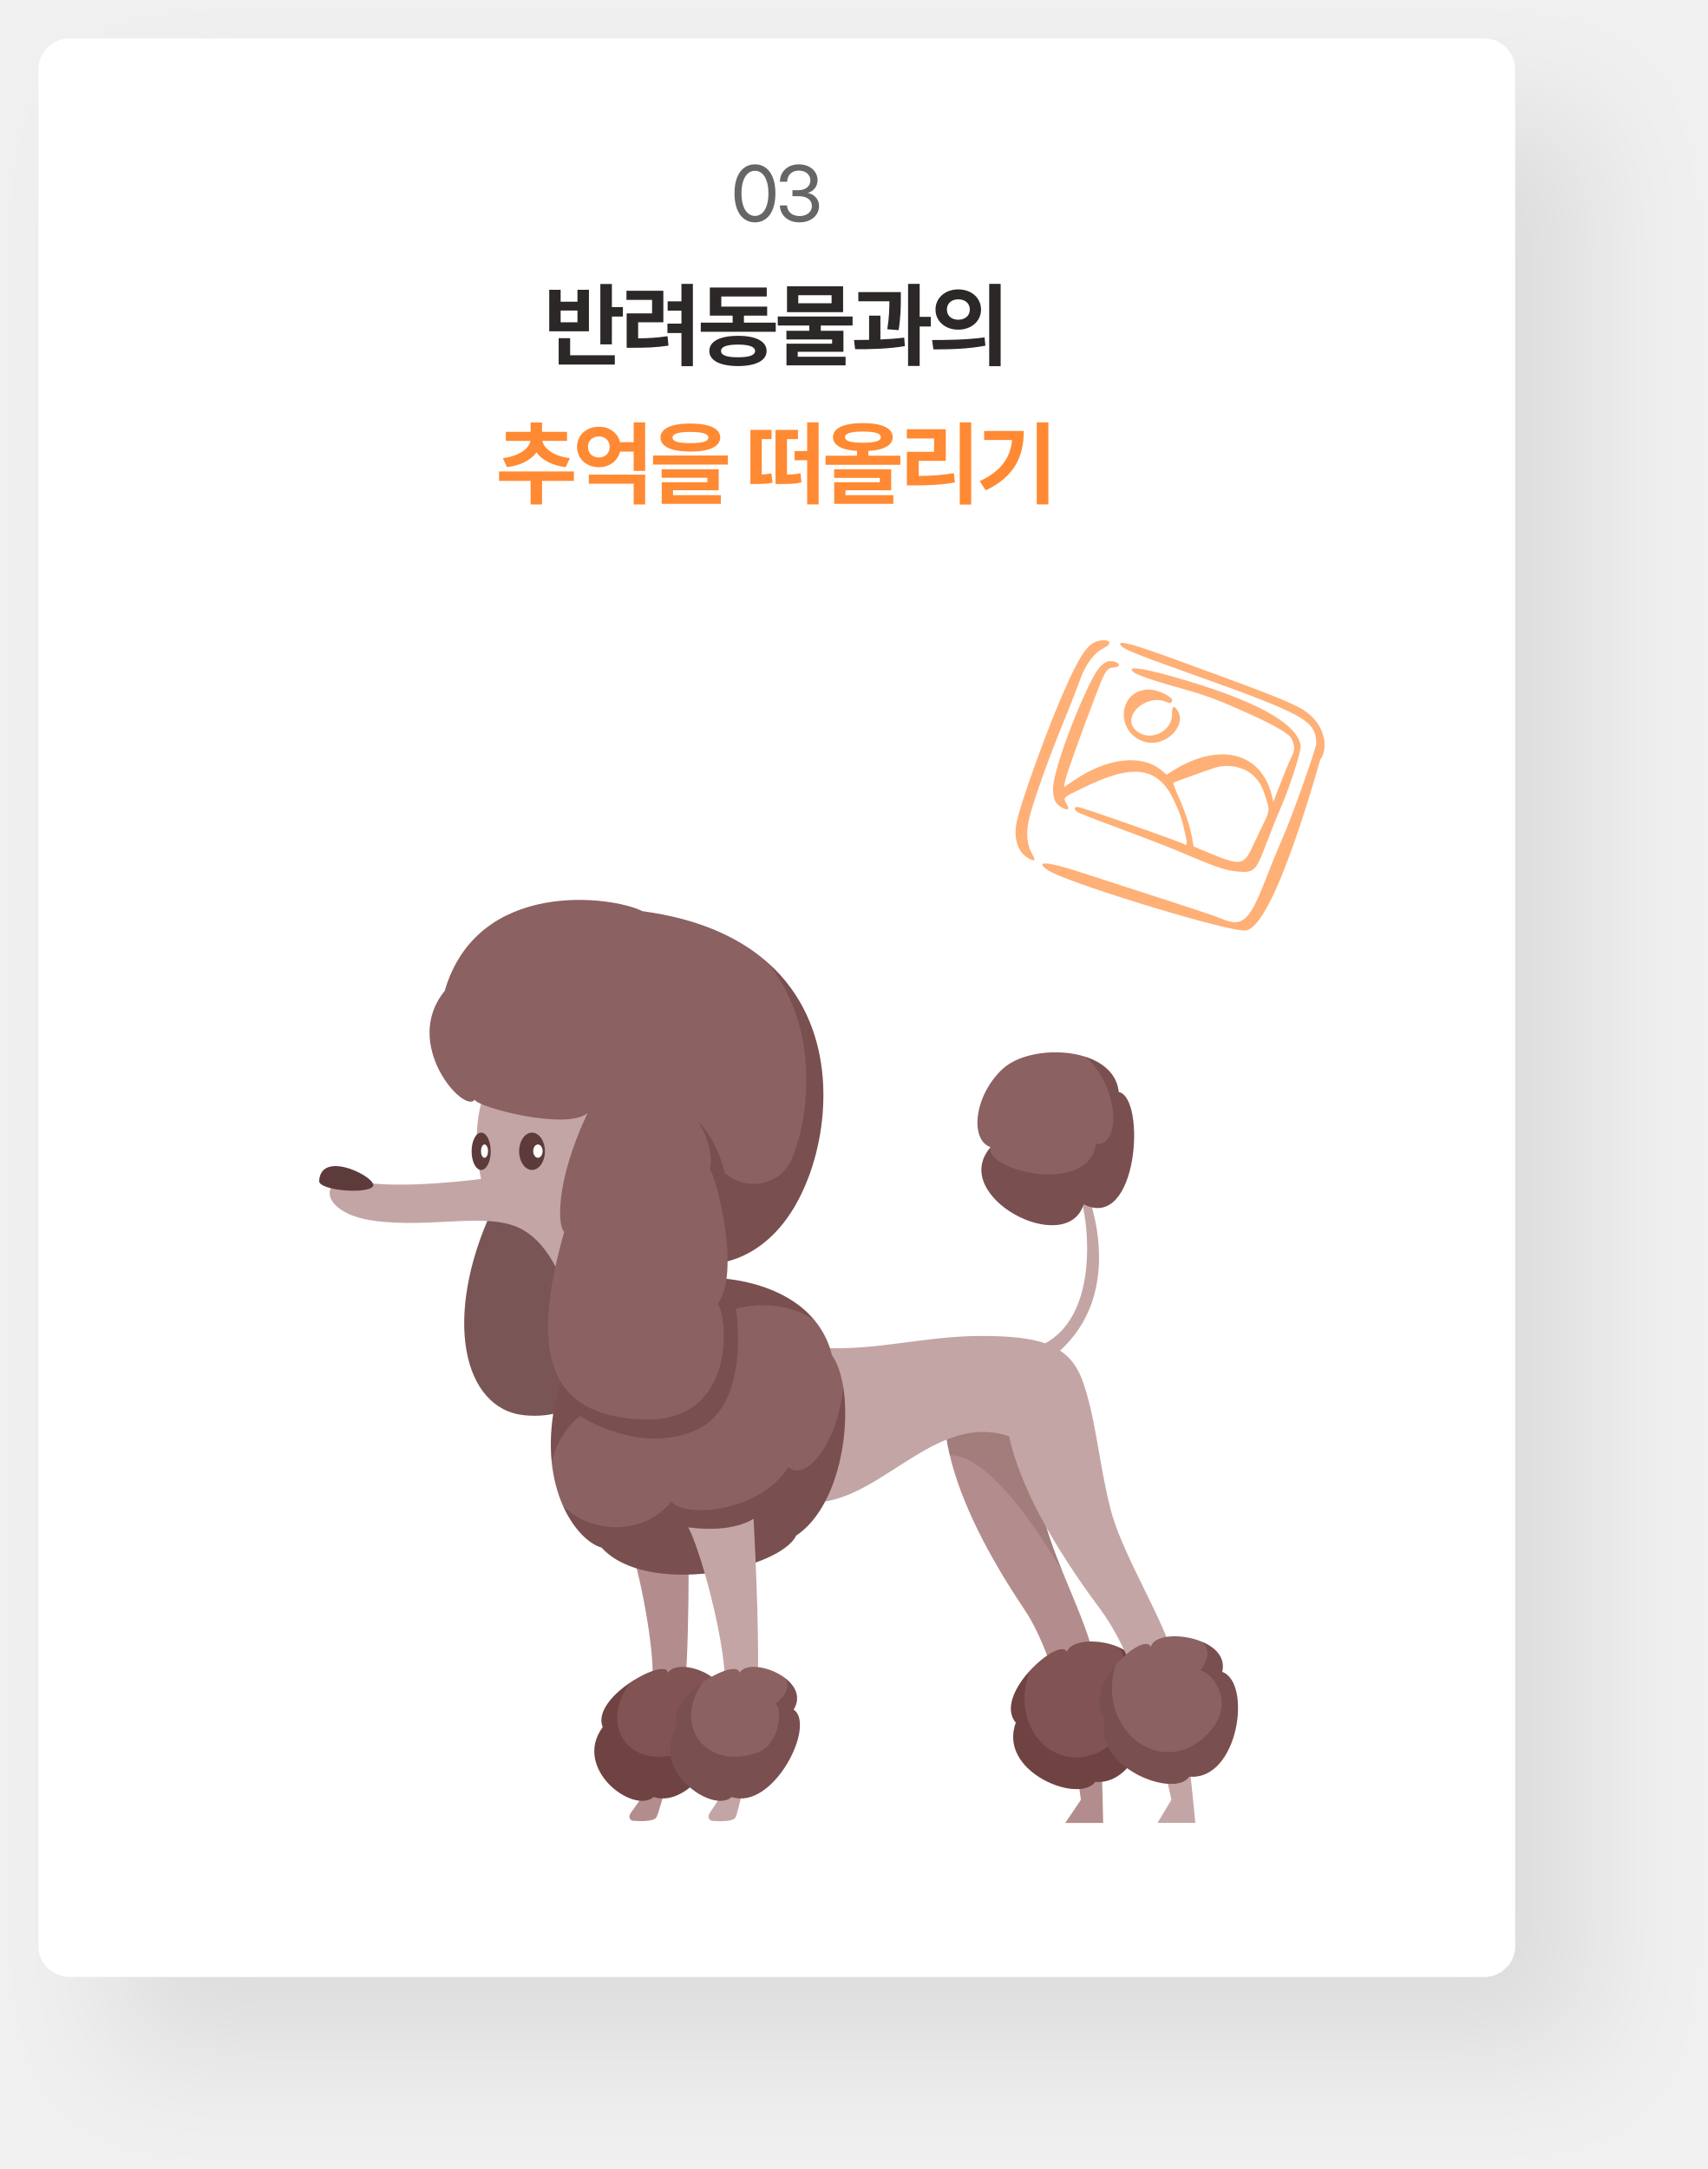
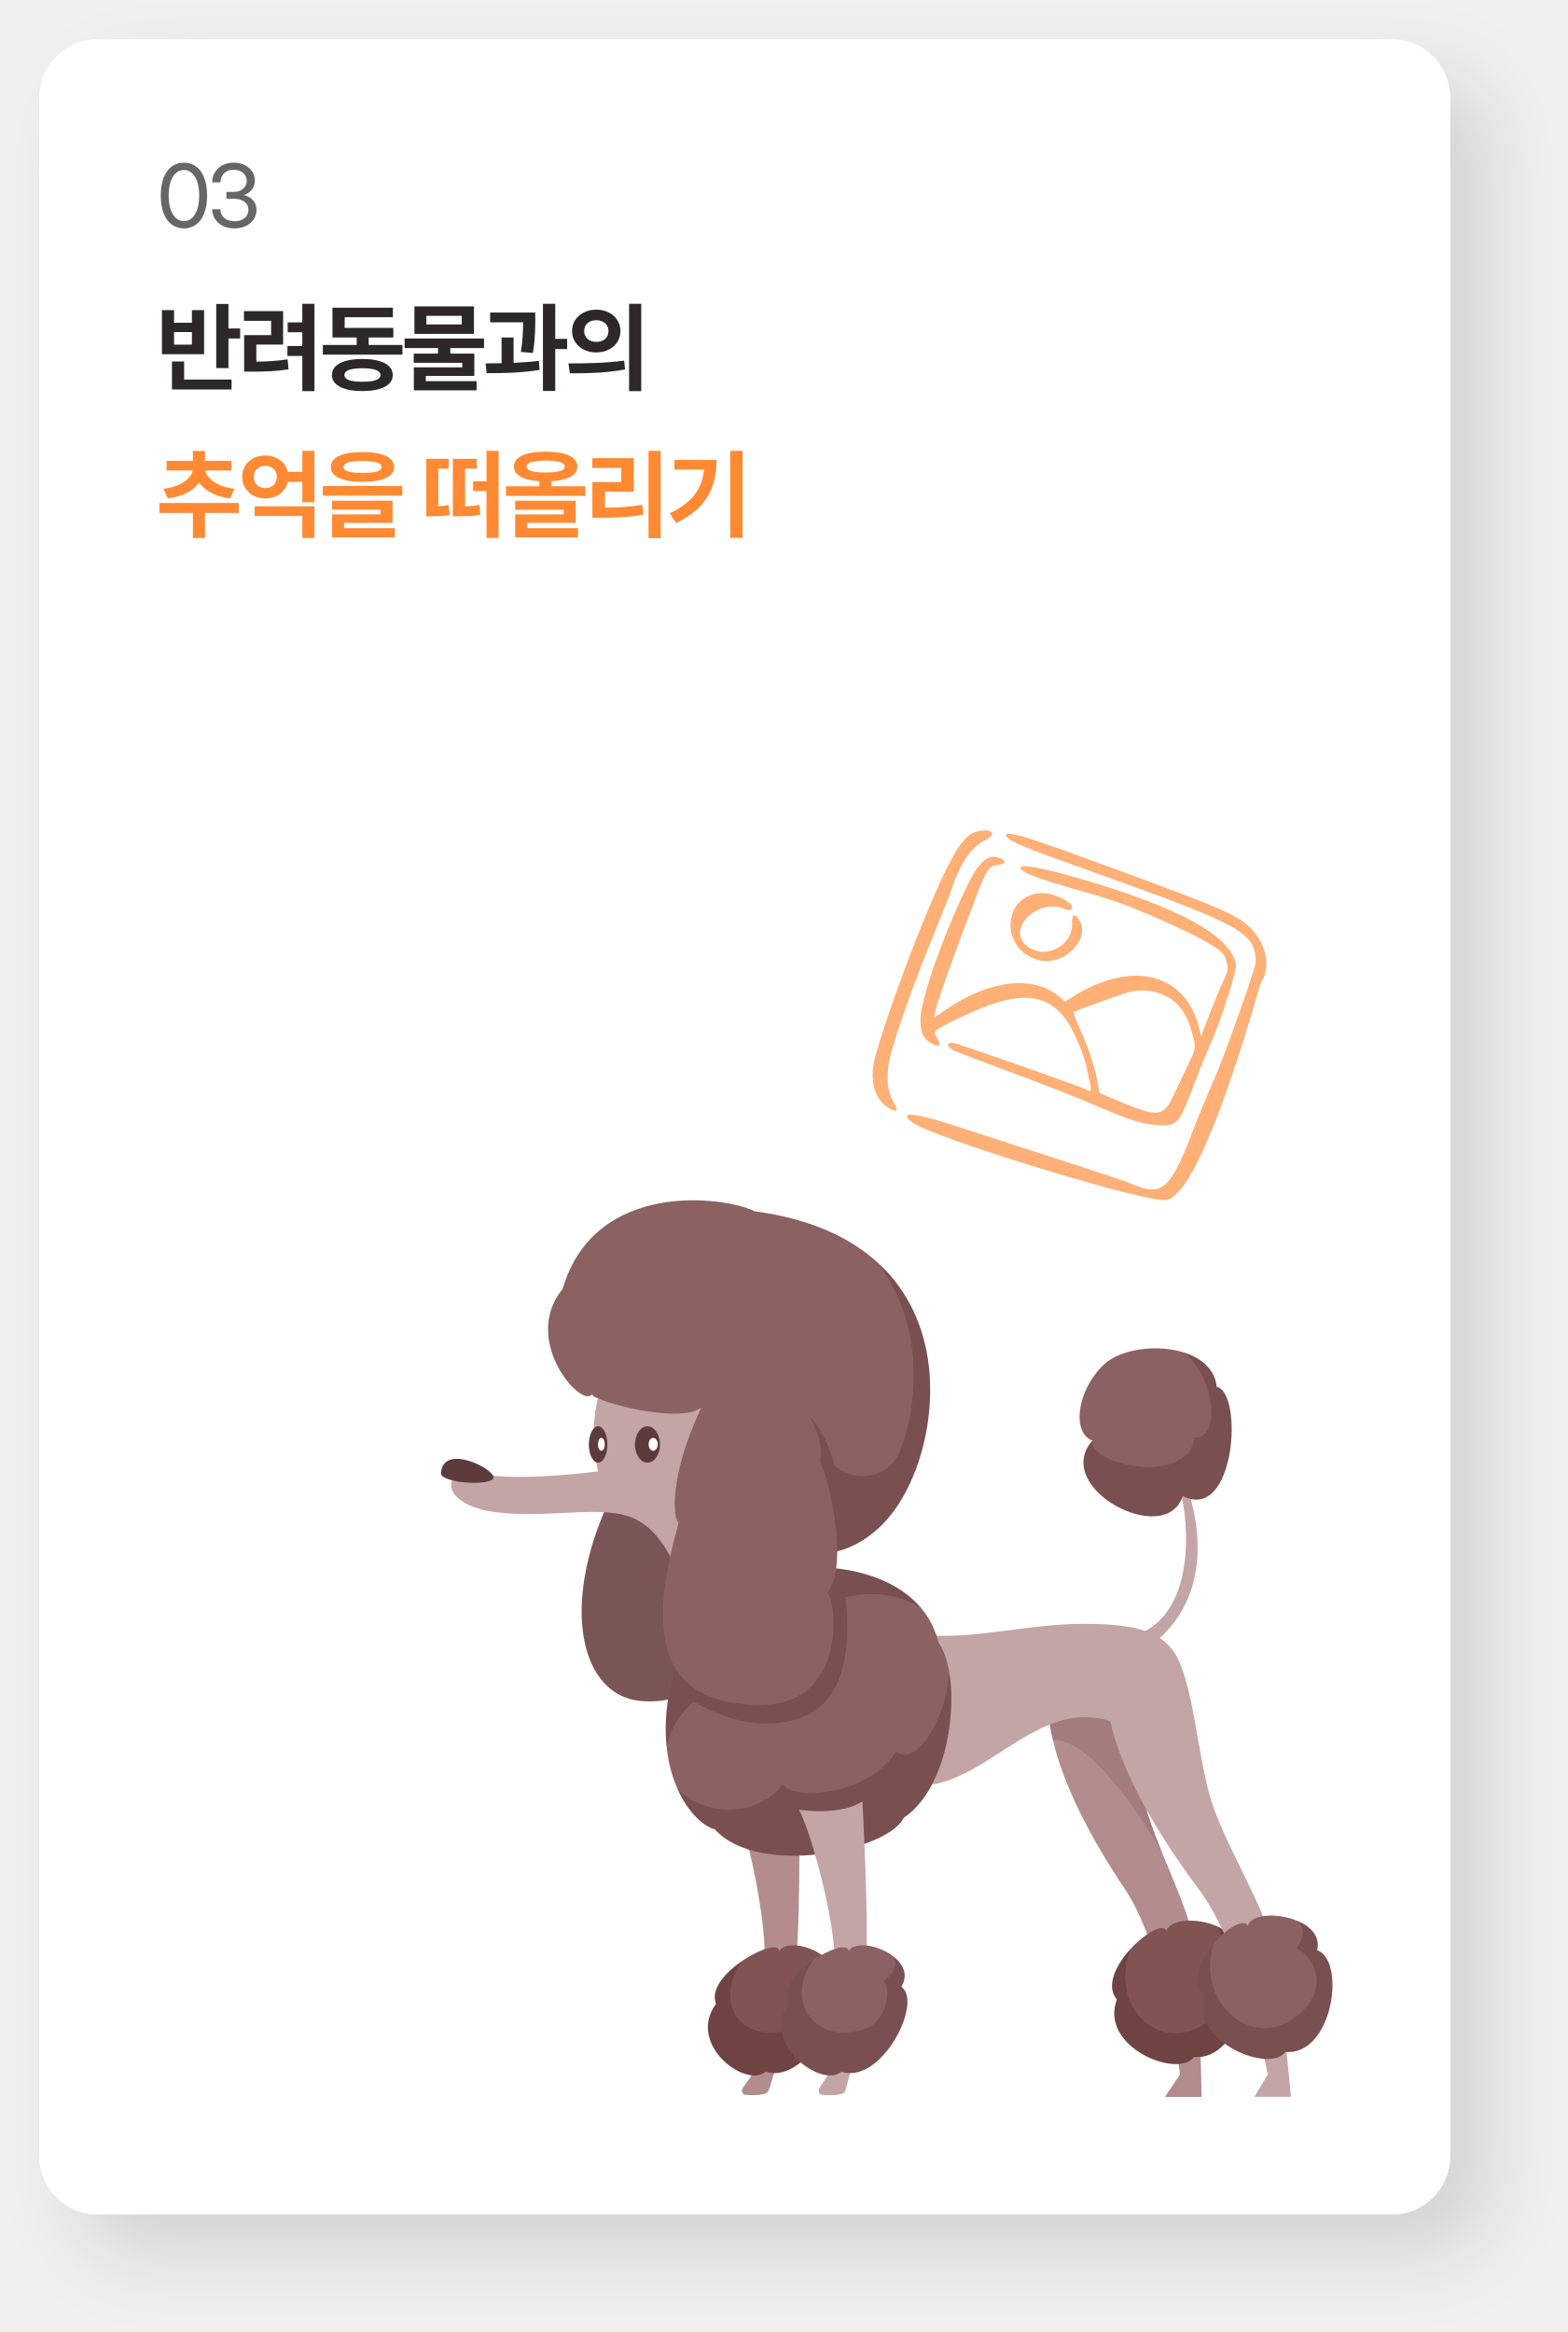
- <svg xmlns="http://www.w3.org/2000/svg" width="444" height="564" viewBox="0 0 444 564" fill="none">
-   <g filter="url(#filter0_d_663_2079)">
-     <rect x="10" y="10" width="384" height="504" rx="8" fill="white" />
+ <svg xmlns="http://www.w3.org/2000/svg" width="320" height="476" viewBox="0 0 320 476" fill="none">
+   <g filter="url(#filter0_d_793_1214)">
+     <rect x="8" y="8" width="288" height="444" rx="12" fill="white" />
  </g>
-   <path d="M196.352 57.818C199.376 57.818 201.662 55.316 201.662 50.276C201.662 45.236 199.376 42.734 196.352 42.734C193.31 42.734 191.024 45.236 191.024 50.276C191.024 55.316 193.31 57.818 196.352 57.818ZM196.352 56.144C194.39 56.144 192.842 54.2 192.842 50.276C192.842 46.37 194.39 44.408 196.352 44.408C198.296 44.408 199.844 46.37 199.844 50.276C199.844 54.2 198.296 56.144 196.352 56.144ZM207.932 57.818C210.956 57.818 213.008 55.982 213.008 53.57C213.008 51.572 211.514 50.438 210.056 50.168C211.388 49.844 212.63 48.62 212.63 46.856C212.63 44.588 210.704 42.734 207.734 42.734C204.782 42.734 202.838 44.714 202.838 47.252H204.728C204.728 45.722 205.79 44.354 207.734 44.354C209.642 44.354 210.758 45.506 210.758 46.91C210.758 48.404 209.516 49.448 207.68 49.448H206.096V51.014H207.68C209.858 51.014 211.154 51.968 211.154 53.588C211.154 55.028 209.948 56.18 207.932 56.18C205.898 56.18 204.746 54.974 204.692 53.426H202.82C202.928 55.946 204.836 57.818 207.932 57.818Z" fill="#666666" />
-   <path d="M159.134 73.848H156.134V89.552H159.134V82.309H162.002V79.848H159.134V73.848ZM142.841 86.155H153.167V75.356H150.184V78.448H145.808V75.356H142.841V86.155ZM145.294 94.79H159.897V92.379H148.278V87.945H145.294V94.79ZM145.808 83.809V80.743H150.184V83.809H145.808ZM180.201 73.815H177.225V78.356H173.637V80.784H177.225V84.149H173.579V86.594H177.225V95.213H180.201V73.815ZM162.93 77.983H169.585V81.481H162.98V90.431H164.662C167.944 90.431 170.662 90.365 173.853 89.867L173.612 87.423C170.927 87.82 168.598 87.953 165.963 87.978V83.801H172.518V75.605H162.93V77.983ZM201.748 83.892H193.477V82.069H199.518V79.724H187.593V77.097H199.411V74.768H184.61V82.069H190.543V83.892H182.256V86.262H201.748V83.892ZM184.477 91.268C184.477 93.762 187.286 95.18 191.944 95.188C196.576 95.18 199.361 93.762 199.377 91.268C199.361 88.732 196.576 87.323 191.944 87.323C187.286 87.323 184.477 88.732 184.477 91.268ZM187.527 91.268C187.51 90.166 188.994 89.602 191.944 89.602C194.844 89.602 196.369 90.166 196.377 91.268C196.369 92.379 194.844 92.909 191.944 92.901C188.994 92.909 187.51 92.379 187.527 91.268ZM221.737 82.301H202.278V84.646H210.466V86.014H204.524V88.268H216.408V89.37H204.541V95.014H219.913V92.76H207.474V91.475H219.358V86.014H213.466V84.646H221.737V82.301ZM204.681 81.174H219.267V74.453H204.681V81.174ZM207.615 78.862V76.765H216.275V78.862H207.615ZM234.284 75.953H223.228V78.34H231.309C231.3 80.229 231.251 82.517 230.762 85.616L233.704 85.848C234.275 82.301 234.275 79.674 234.284 77.668V75.953ZM222.11 88.417L222.391 90.804C226.129 90.82 230.961 90.746 235.336 90L235.162 87.787C233.198 88.036 231.068 88.185 228.972 88.276V82.069H226.03V88.367C224.637 88.401 223.311 88.409 222.11 88.417ZM236.165 95.163H239.182V84.895H242.09V82.392H239.182V73.815H236.165V95.163ZM249.218 75.249C245.861 75.249 243.292 77.428 243.3 80.486C243.292 83.552 245.861 85.724 249.218 85.724C252.615 85.724 255.126 83.552 255.143 80.486C255.126 77.428 252.615 75.249 249.218 75.249ZM242.414 88.417L242.753 90.845C246.491 90.845 251.555 90.804 256.278 89.884L256.055 87.729C251.488 88.367 246.218 88.417 242.414 88.417ZM246.267 80.486C246.267 78.82 247.535 77.834 249.218 77.834C250.933 77.834 252.218 78.82 252.226 80.486C252.218 82.177 250.925 83.138 249.218 83.138C247.543 83.138 246.267 82.177 246.267 80.486ZM257.264 95.213H260.24V73.815H257.264V95.213Z" fill="#2C2827" />
-   <path d="M149.253 122.594H129.795V125.039H138.008V131.18H140.974V125.039H149.253V122.594ZM130.773 119.122L131.858 121.467C135.496 121.036 138.124 119.577 139.516 117.622C140.908 119.561 143.519 121.044 147.132 121.467L148.209 119.122C143.8 118.608 141.405 116.503 141.049 114.638H147.463V112.285H140.974V109.848H138.008V112.285H131.552V114.638H137.958C137.601 116.528 135.19 118.608 130.773 119.122ZM167.792 123.414H153.132V125.785H164.809V131.18H167.792V123.414ZM150.082 116.188C150.066 119.279 152.527 121.492 155.759 121.492C158.494 121.492 160.682 119.859 161.253 117.439H164.809V122.436H167.792V109.815H164.809V114.986H161.262C160.698 112.591 158.502 110.95 155.759 110.967C152.527 110.95 150.066 113.155 150.082 116.188ZM152.916 116.188C152.916 114.522 154.151 113.486 155.759 113.486C157.334 113.486 158.544 114.522 158.56 116.188C158.544 117.928 157.334 118.948 155.759 118.956C154.151 118.948 152.916 117.928 152.916 116.188ZM179.552 110.13C174.629 110.13 171.778 111.414 171.787 113.76C171.778 116.146 174.629 117.423 179.552 117.423C184.466 117.423 187.301 116.146 187.309 113.76C187.301 111.414 184.466 110.13 179.552 110.13ZM169.839 120.804H189.298V118.434H169.839V120.804ZM172.085 124.227H183.969V125.387H172.102V131.014H187.475V128.76H175.035V127.475H186.919V122.03H172.085V124.227ZM174.919 113.76C174.903 112.823 176.428 112.309 179.552 112.318C182.718 112.309 184.226 112.823 184.226 113.76C184.226 114.812 182.718 115.218 179.552 115.227C176.428 115.218 174.903 114.812 174.919 113.76ZM200.664 111.779H195.162V125.851H196.206C198.17 125.851 199.421 125.834 200.921 125.528L200.623 123.083C199.761 123.265 198.99 123.348 198.104 123.381V114.182H200.664V111.779ZM201.684 125.851H202.877C205.421 125.851 206.789 125.826 208.43 125.428L208.198 123.041C207.07 123.298 206.059 123.381 204.675 123.406V114.182H207.526V111.779H201.684V125.851ZM206.656 119.677H209.921V131.163H212.896V109.815H209.921V117.282H206.656V119.677ZM224.408 110.014C219.485 110.022 216.634 111.307 216.642 113.66C216.634 115.765 218.905 117.017 222.883 117.265V118.5H214.695V120.862H234.153V118.5H225.841V117.265C229.869 117.033 232.156 115.782 232.164 113.66C232.156 111.307 229.322 110.022 224.408 110.014ZM216.941 124.26H228.825V125.395H216.957V131.014H232.33V128.76H219.891V127.475H231.775V122.03H216.941V124.26ZM219.775 113.66C219.758 112.699 221.283 112.227 224.408 112.218C227.573 112.227 229.082 112.699 229.082 113.66C229.082 114.696 227.573 115.119 224.408 115.119C221.283 115.119 219.758 114.696 219.775 113.66ZM252.584 109.815H249.609V131.213H252.584V109.815ZM235.844 114.025H242.93V117.481H235.861V126.215H237.775C241.678 126.215 244.844 126.083 248.341 125.461L248.084 123.033C244.968 123.555 242.209 123.729 238.944 123.754V119.834H245.979V111.613H235.844V114.025ZM272.656 109.815H269.631V131.163H272.656V109.815ZM254.806 125.122L256.364 127.5C263.988 123.903 266.259 118.525 266.267 112.061H255.949V114.406H263.217C262.736 119.146 260.308 122.511 254.806 125.122Z" fill="#FF8A33" />
-   <g clip-path="url(#clip0_663_2079)">
-     <path d="M128.053 314.503C114.939 342.75 120.474 366.382 136.321 368.001C152.191 369.599 159.081 357.439 160.703 346.411C162.304 335.383 148.279 312.883 148.279 312.883L128.031 314.481L128.053 314.503Z" fill="#7A5555" />
-     <path d="M277.058 474L281.103 468.009C281.103 468.009 277.169 434.503 266.39 418.46C256.921 404.392 249.853 390.479 247.008 378.386C246.608 376.722 246.297 375.058 246.053 373.482C244.563 372.972 243.408 372.395 242.541 371.774C232.294 364.34 263.456 349.806 266.123 358.638C267.234 362.343 267.879 366.404 268.39 370.709C269.212 377.521 269.657 384.91 271.013 392.388C271.88 397.247 273.991 402.883 276.303 408.608C279.814 417.262 283.815 426.027 284.771 432.373C286.371 442.89 286.905 474.022 286.905 474.022H277.08L277.058 474Z" fill="#B38D8D" />
+   <g clip-path="url(#clip0_793_1214)">
+     <path d="M124.308 306.384C114.322 327.922 118.537 345.941 130.604 347.176C142.689 348.394 147.936 339.123 149.172 330.714C150.39 322.305 139.71 305.148 139.71 305.148L124.291 306.367L124.308 306.384Z" fill="#7A5555" />
+     <path d="M237.777 428L240.857 423.432C240.857 423.432 237.861 397.883 229.652 385.651C222.442 374.924 217.06 364.315 214.893 355.094C214.589 353.825 214.352 352.556 214.166 351.355C213.032 350.966 212.151 350.526 211.491 350.052C203.689 344.384 227.418 333.302 229.449 340.036C230.296 342.862 230.786 345.958 231.176 349.24C231.802 354.435 232.14 360.069 233.173 365.771C233.833 369.476 235.441 373.773 237.201 378.139C239.875 384.737 242.922 391.42 243.65 396.259C244.868 404.279 245.275 428.017 245.275 428.017H237.794L237.777 428Z" fill="#B38D8D" />
    <g style="mix-blend-mode:multiply" opacity="0.2">
-       <path d="M276.28 408.586C270.279 398.334 257.032 378.164 246.986 378.386C246.586 376.722 246.275 375.058 246.03 373.482C244.541 372.972 243.385 372.395 242.519 371.774C245.964 369.843 253.298 366.648 262.967 367.425C264.923 367.58 266.723 368.778 268.368 370.709C269.19 377.521 269.635 384.91 270.991 392.388C271.857 397.247 273.969 402.883 276.28 408.608V408.586Z" fill="#8C6161" />
+       <path d="M237.184 378.122C232.614 370.305 222.527 354.925 214.877 355.094C214.572 353.825 214.335 352.556 214.149 351.355C213.015 350.966 212.135 350.526 211.474 350.052C214.098 348.58 219.683 346.144 227.046 346.736C228.535 346.855 229.906 347.768 231.159 349.24C231.785 354.435 232.124 360.069 233.156 365.771C233.816 369.476 235.424 373.773 237.184 378.139V378.122Z" fill="#8C6161" />
    </g>
-     <path d="M284.882 463.305C280.681 469.207 259.411 460.775 264.189 447.95C261.122 444.311 263.989 438.63 267.857 434.414C271.746 430.176 276.614 427.402 277.458 429.577C278.414 426.404 285.66 426.027 290.75 428.223C294.217 429.688 296.662 432.351 295.506 436.101C303.13 438.874 297.573 464.459 284.882 463.327V463.305Z" fill="#825353" />
+     <path d="M243.734 419.845C240.536 424.345 224.338 417.916 227.977 408.137C225.641 405.362 227.825 401.03 230.77 397.816C233.732 394.584 237.438 392.469 238.081 394.127C238.809 391.708 244.327 391.42 248.203 393.095C250.843 394.212 252.705 396.242 251.825 399.102C257.63 401.217 253.399 420.725 243.734 419.862V419.845Z" fill="#825353" />
    <g style="mix-blend-mode:multiply" opacity="0.3">
-       <path d="M284.882 463.305C280.681 469.207 259.411 460.775 264.189 447.95C261.122 444.311 263.989 438.63 267.857 434.414C261.589 450.879 277.458 464.414 290.35 452.365C299.307 444 292.239 435.746 289.838 435.746C292.728 432.129 292.439 429.865 290.75 428.201C294.217 429.666 296.662 432.328 295.506 436.078C303.13 438.852 297.573 464.436 284.882 463.305Z" fill="#8C6161" />
+       <path d="M243.734 419.845C240.536 424.345 224.338 417.916 227.977 408.137C225.641 405.362 227.825 401.03 230.77 397.816C225.997 410.37 238.081 420.691 247.898 411.504C254.719 405.125 249.337 398.831 247.509 398.831C249.709 396.073 249.489 394.347 248.203 393.078C250.843 394.195 252.705 396.225 251.825 399.085C257.63 401.2 253.399 420.708 243.734 419.845Z" fill="#8C6161" />
    </g>
-     <path d="M210.402 390.701C228.627 391.411 242.741 366.914 262.433 373.46C265.301 386.618 274.191 402.417 286.171 418.46C298.151 434.503 304.641 468.009 304.641 468.009L301.041 474H310.865C310.865 474 307.997 442.89 305.597 432.351C303.197 421.811 291.928 404.592 288.816 392.388C285.704 380.183 284.971 368.223 281.392 358.638C277.792 349.074 269.168 347.388 255.01 347.388C240.852 347.388 227.916 351.226 214.024 350.494C200.111 349.784 210.424 390.701 210.424 390.701H210.402Z" fill="#C4A5A5" />
-     <path d="M270.324 350.006C287.349 342.817 282.304 313.859 281.103 312.195C279.903 310.509 282.793 310.287 282.793 310.287C282.793 310.287 293.35 335.893 275.125 351.692C271.768 355.287 270.324 350.006 270.324 350.006Z" fill="#C4A5A5" />
-     <path d="M281.837 313.149C277.369 327.217 246.541 311.041 257.632 298.305C252.12 296.374 253.321 284.902 260.744 277.957C265.256 273.741 274.991 272.454 282.215 274.762C286.86 276.249 290.483 279.244 290.95 283.948C298.129 285.391 295.995 320.339 281.837 313.149Z" fill="#8C6161" />
-     <path d="M309.309 461.951C305.552 467.854 283.66 459.422 287.438 446.596C284.082 442.957 286.527 437.277 290.083 433.061C293.639 428.822 298.307 426.049 299.329 428.223C300.04 425.05 307.264 424.673 312.532 426.87C316.11 428.334 318.755 430.997 317.866 434.747C325.69 437.521 322.089 463.105 309.286 461.973L309.309 461.951Z" fill="#8C6161" />
+     <path d="M187.017 364.485C200.896 365.026 211.644 346.347 226.64 351.338C228.823 361.371 235.593 373.418 244.716 385.651C253.839 397.883 258.781 423.432 258.781 423.432L256.039 428H263.52C263.52 428 261.337 404.279 259.509 396.242C257.681 388.206 249.1 375.076 246.73 365.771C244.361 356.465 243.802 347.345 241.077 340.036C238.335 332.744 231.768 331.458 220.987 331.458C210.205 331.458 200.354 334.385 189.776 333.827C179.181 333.285 187.034 364.485 187.034 364.485H187.017Z" fill="#C4A5A5" />
+     <path d="M232.648 333.455C245.613 327.973 241.771 305.893 240.857 304.624C239.943 303.338 242.143 303.169 242.143 303.169C242.143 303.169 250.183 322.694 236.304 334.74C233.748 337.481 232.648 333.455 232.648 333.455Z" fill="#C4A5A5" />
+     <path d="M241.416 305.351C238.014 316.078 214.538 303.744 222.984 294.032C218.786 292.56 219.7 283.813 225.353 278.517C228.789 275.303 236.203 274.321 241.703 276.081C245.241 277.214 248 279.499 248.355 283.086C253.822 284.185 252.197 310.833 241.416 305.351Z" fill="#8C6161" />
+     <path d="M262.336 418.813C259.475 423.313 242.804 416.884 245.681 407.105C243.125 404.33 244.987 399.998 247.695 396.784C250.403 393.552 253.957 391.437 254.736 393.095C255.278 390.676 260.778 390.388 264.79 392.063C267.515 393.18 269.529 395.21 268.852 398.07C274.81 400.185 272.068 419.693 262.319 418.83L262.336 418.813Z" fill="#8C6161" />
    <g style="mix-blend-mode:multiply" opacity="0.3">
-       <path d="M309.309 461.951C305.552 467.854 283.66 459.422 287.438 446.596C284.082 442.957 286.527 437.277 290.083 433.061C285.06 449.525 301.952 463.061 313.954 451.012C322.267 442.646 314.599 434.392 312.198 434.392C314.821 430.775 314.354 428.512 312.532 426.848C316.11 428.312 318.755 430.975 317.866 434.725C325.69 437.498 322.089 463.083 309.286 461.951H309.309Z" fill="#8C6161" />
+       <path d="M262.336 418.813C259.475 423.313 242.804 416.884 245.681 407.105C243.125 404.33 244.987 399.998 247.695 396.784C243.87 409.338 256.733 419.659 265.873 410.472C272.203 404.093 266.364 397.799 264.536 397.799C266.533 395.041 266.178 393.315 264.79 392.046C267.515 393.163 269.529 395.193 268.852 398.053C274.81 400.168 272.068 419.676 262.319 418.813H262.336Z" fill="#8C6161" />
    </g>
    <g style="mix-blend-mode:multiply" opacity="0.3">
-       <path d="M281.837 313.149C277.369 327.217 246.541 311.041 257.632 298.305C255.899 304.274 282.882 311.064 285.06 297.484C292.017 297.927 290.661 281.618 282.215 274.762C286.86 276.248 290.483 279.244 290.95 283.948C298.129 285.391 295.995 320.339 281.837 313.149Z" fill="#8C6161" />
+       <path d="M241.416 305.351C238.014 316.078 214.538 303.744 222.984 294.032C221.664 298.584 242.211 303.761 243.87 293.406C249.168 293.745 248.135 281.309 241.703 276.081C245.241 277.215 248 279.499 248.355 283.086C253.822 284.185 252.197 310.833 241.416 305.351Z" fill="#8C6161" />
    </g>
-     <path d="M162.237 397.158C167.193 390.945 179.04 391.655 179.04 391.655C179.04 391.655 179.462 423.963 178.24 437.365C177.017 450.768 171.728 470.871 170.705 472.558C170.038 473.645 166.882 473.623 164.726 473.467C163.771 473.401 163.371 472.358 163.993 471.493C165.015 470.095 166.393 468.164 167.193 466.788C168.594 464.392 170.105 445.243 169.727 433.993C169.349 422.743 165.015 402.883 162.215 397.136L162.237 397.158Z" fill="#B38D8D" />
-     <path d="M170.016 467.277C164.637 471.825 148.812 459.865 156.747 449.104C155.169 445.154 159.348 440.561 163.948 437.476C168.549 434.392 173.572 432.817 173.684 434.969C175.462 432.262 181.818 433.371 185.552 436.389C188.086 438.43 189.42 441.337 187.308 444.533C193.043 448.593 180.64 470.849 170.038 467.254L170.016 467.277Z" fill="#825353" />
+     <path d="M150.339 369.408C154.114 364.671 163.135 365.212 163.135 365.212C163.135 365.212 163.457 389.847 162.526 400.066C161.595 410.285 157.567 425.614 156.788 426.9C156.28 427.729 153.877 427.712 152.235 427.594C151.507 427.543 151.203 426.748 151.677 426.088C152.455 425.022 153.505 423.55 154.114 422.501C155.18 420.674 156.331 406.072 156.043 397.494C155.756 388.916 152.455 373.773 150.323 369.391L150.339 369.408Z" fill="#B38D8D" />
+     <path d="M156.263 422.873C152.167 426.342 140.116 417.222 146.159 409.016C144.957 406.005 148.139 402.502 151.643 400.151C155.146 397.799 158.972 396.598 159.056 398.239C160.41 396.175 165.251 397.021 168.094 399.322C170.024 400.878 171.039 403.095 169.431 405.531C173.798 408.627 164.354 425.597 156.28 422.856L156.263 422.873Z" fill="#825353" />
    <g style="mix-blend-mode:multiply" opacity="0.3">
-       <path d="M170.016 467.277C164.637 471.825 148.812 459.865 156.747 449.104C155.169 445.154 159.348 440.561 163.948 437.476C155.525 448.859 163.704 460.331 177.129 455.805C183.508 453.652 184.597 443.601 182.53 443.135C186.086 440.405 186.508 438.275 185.552 436.411C188.086 438.453 189.42 441.359 187.308 444.555C193.043 448.615 180.64 470.871 170.038 467.277H170.016Z" fill="#8C6161" />
+       <path d="M156.263 422.873C152.167 426.342 140.116 417.222 146.159 409.016C144.957 406.005 148.139 402.502 151.643 400.151C145.228 408.83 151.457 417.578 161.68 414.126C166.537 412.485 167.367 404.82 165.792 404.465C168.501 402.384 168.822 400.76 168.094 399.339C170.024 400.895 171.039 403.112 169.431 405.548C173.798 408.644 164.354 425.614 156.28 422.873H156.263Z" fill="#8C6161" />
    </g>
-     <path d="M207.045 399.311C202.733 408.164 168.194 415.331 156.458 402.417C153.235 401.507 149.19 397.757 146.434 391.589C145.012 388.393 143.922 384.555 143.478 380.117C142.744 372.75 143.745 363.741 147.812 353.356C147.812 353.356 168.66 335.871 175.862 333.253C181.796 331.078 202.044 331.522 211.802 343.26C213.891 345.768 215.491 348.785 216.38 352.402C217.781 354.355 218.759 357.24 219.292 360.635C221.292 373.038 217.558 392.365 207.023 399.311H207.045Z" fill="#8C6161" />
+     <path d="M184.461 371.049C181.178 377.8 154.876 383.265 145.939 373.418C143.485 372.724 140.404 369.865 138.305 365.161C137.222 362.725 136.393 359.798 136.054 356.414C135.496 350.797 136.258 343.928 139.355 336.009C139.355 336.009 155.231 322.677 160.715 320.68C165.234 319.022 180.653 319.361 188.083 328.311C189.674 330.223 190.893 332.524 191.57 335.282C192.636 336.771 193.381 338.97 193.787 341.559C195.311 351.017 192.467 365.754 184.444 371.049H184.461Z" fill="#8C6161" />
    <g style="mix-blend-mode:multiply" opacity="0.3">
-       <path d="M191.398 340.309C191.398 340.309 195.577 365.383 180.952 371.885C166.304 378.408 150.879 368.223 150.879 368.223C150.879 368.223 145.434 371.929 143.5 380.117C142.767 372.75 143.767 363.741 147.834 353.356C147.834 353.356 168.683 335.871 175.884 333.253C181.818 331.078 202.067 331.522 211.824 343.26C202.378 336.936 191.398 340.309 191.398 340.309Z" fill="#8C6161" />
+       <path d="M172.546 326.061C172.546 326.061 175.728 345.18 164.591 350.137C153.437 355.111 141.691 347.345 141.691 347.345C141.691 347.345 137.544 350.171 136.071 356.414C135.513 350.797 136.274 343.928 139.372 336.009C139.372 336.009 155.248 322.677 160.732 320.68C165.251 319.022 180.67 319.361 188.1 328.311C180.907 323.489 172.546 326.061 172.546 326.061Z" fill="#8C6161" />
    </g>
    <g style="mix-blend-mode:multiply" opacity="0.3">
-       <path d="M207.045 399.311C202.733 408.164 168.194 415.331 156.458 402.417C153.235 401.507 149.19 397.757 146.434 391.589C154.302 399.355 167.949 398.911 174.661 390.413C177.795 394.851 197.666 393.275 205 381.537C210.157 385.575 218.047 374.192 219.314 360.635C221.315 373.038 217.581 392.365 207.045 399.311Z" fill="#8C6161" />
+       <path d="M184.461 371.049C181.178 377.8 154.875 383.265 145.939 373.418C143.485 372.724 140.404 369.865 138.305 365.161C144.297 371.083 154.689 370.745 159.801 364.265C162.187 367.649 177.319 366.447 182.904 357.497C186.831 360.576 192.839 351.897 193.804 341.559C195.327 351.017 192.484 365.754 184.461 371.049Z" fill="#8C6161" />
    </g>
-     <path d="M125.963 284.281C122.096 294.488 125.119 306.559 125.119 306.559C125.119 306.559 103.982 309.399 93.402 307.225C82.822 305.05 82.333 315.435 97.269 317.432C112.205 319.451 126.808 315.08 135.343 319.451C143.9 323.8 146.923 335.538 146.923 335.538C146.923 335.538 159.17 301.034 156.48 288.297C153.791 275.561 125.941 284.281 125.941 284.281H125.963Z" fill="#C4A5A5" />
-     <path d="M83 307.07C82.867 309.51 95.069 310.598 96.936 308.578C98.803 306.559 83.511 298.527 83 307.07Z" fill="#5E3B3B" />
-     <path d="M210.201 306.271C201.689 328.815 185.375 328.549 185.375 328.549L179.24 321.204L152.768 289.473C147.256 293.978 124.43 287.987 123.43 285.967C120.674 289.717 104.359 271.456 115.65 257.676C124.185 228.408 159.059 232.913 167.082 236.929C182.085 238.948 192.754 244.007 200.088 250.686C217.136 266.219 216.202 290.538 210.224 306.271H210.201Z" fill="#8C6161" />
+     <path d="M122.717 283.339C119.772 291.122 122.074 300.326 122.074 300.326C122.074 300.326 105.978 302.492 97.921 300.834C89.865 299.176 89.492 307.094 100.866 308.617C112.24 310.157 123.36 306.823 129.86 310.157C136.376 313.473 138.678 322.423 138.678 322.423C138.678 322.423 148.004 296.113 145.956 286.402C143.908 276.69 122.7 283.339 122.7 283.339H122.717Z" fill="#C4A5A5" />
+     <path d="M90 300.716C89.899 302.577 99.191 303.406 100.612 301.866C102.034 300.326 90.389 294.202 90 300.716Z" fill="#5E3B3B" />
+     <path d="M186.865 300.106C180.382 317.297 167.959 317.093 167.959 317.093L163.287 311.493L143.129 287.298C138.932 290.733 121.549 286.165 120.788 284.625C118.689 287.485 106.265 273.56 114.864 263.053C121.363 240.736 147.919 244.171 154.029 247.233C165.454 248.773 173.578 252.631 179.164 257.723C192.145 269.567 191.435 288.111 186.882 300.106H186.865Z" fill="#8C6161" />
    <g style="mix-blend-mode:multiply" opacity="0.3">
-       <path d="M210.201 306.271C201.689 328.815 185.375 328.549 185.375 328.549L179.24 321.204C178.195 307.535 178.307 288.874 178.307 288.874C184.574 293.046 187.442 300.368 188.508 305.05C188.82 305.25 189.109 305.45 189.375 305.649C195.132 309.865 203.333 307.824 206.001 301.212C208.268 295.62 209.957 288.186 209.668 278.667C209.29 266.041 204.667 256.811 200.044 250.642C217.092 266.175 216.158 290.494 210.179 306.226L210.201 306.271Z" fill="#8C6161" />
+       <path d="M186.865 300.106C180.382 317.297 167.959 317.093 167.959 317.093L163.288 311.493C162.492 301.071 162.577 286.842 162.577 286.842C167.35 290.022 169.533 295.606 170.345 299.176C170.582 299.328 170.802 299.48 171.006 299.633C175.389 302.847 181.635 301.291 183.666 296.249C185.392 291.985 186.679 286.317 186.459 279.059C186.171 269.432 182.65 262.393 179.13 257.69C192.112 269.533 191.401 288.077 186.848 300.073L186.865 300.106Z" fill="#8C6161" />
    </g>
-     <path d="M141.722 299.37C141.722 302.055 140.211 304.229 138.366 304.229C136.521 304.229 135.01 302.055 135.01 299.37C135.01 296.685 136.521 294.51 138.366 294.51C140.211 294.51 141.722 296.685 141.722 299.37Z" fill="#5E3B3B" />
-     <path d="M141.122 299.325C141.122 300.28 140.566 301.056 139.899 301.056C139.233 301.056 138.677 300.28 138.677 299.325C138.677 298.371 139.233 297.595 139.899 297.595C140.566 297.595 141.122 298.371 141.122 299.325Z" fill="white" />
-     <path d="M127.63 299.37C127.63 302.055 126.519 304.229 125.141 304.229C123.763 304.229 122.652 302.055 122.652 299.37C122.652 296.685 123.763 294.51 125.141 294.51C126.519 294.51 127.63 296.685 127.63 299.37Z" fill="#5E3B3B" />
-     <path d="M126.919 299.325C126.919 300.28 126.519 301.056 126.008 301.056C125.497 301.056 125.097 300.28 125.097 299.325C125.097 298.371 125.497 297.595 126.008 297.595C126.519 297.595 126.919 298.371 126.919 299.325Z" fill="white" />
-     <path d="M152.769 289.496C143.989 308.268 145.234 319.296 146.745 320.294C137.966 351.093 141.989 368.112 167.06 369.111C192.131 370.109 189.131 341.574 186.619 339.067C192.643 331.3 186.619 307.025 184.619 304.007C185.619 300.257 183.619 293.734 179.862 289.229C176.106 284.725 155.791 281.463 152.769 289.473V289.496Z" fill="#8C6161" />
-     <path d="M178.996 397.158C191.065 398.734 195.977 394.895 195.977 394.895C195.977 394.895 197.599 423.963 197.043 437.388C196.51 450.79 192.22 470.893 191.287 472.58C190.687 473.667 187.508 473.645 185.352 473.49C184.374 473.423 183.93 472.38 184.53 471.515C185.486 470.117 186.753 468.186 187.486 466.811C188.753 464.414 189.309 445.265 188.375 434.015C187.442 422.765 182.085 402.905 178.996 397.158Z" fill="#C4A5A5" />
-     <path d="M190.309 467.277C185.175 471.825 168.727 459.865 176.106 449.104C174.328 445.154 178.284 440.561 182.707 437.476C187.153 434.392 192.109 432.817 192.309 434.969C193.932 432.262 200.355 433.371 204.245 436.389C206.89 438.43 208.357 441.337 206.401 444.533C212.335 448.593 201.066 470.849 190.287 467.254L190.309 467.277Z" fill="#8C6161" />
+     <path d="M134.717 294.844C134.717 296.892 133.566 298.55 132.162 298.55C130.757 298.55 129.606 296.892 129.606 294.844C129.606 292.797 130.757 291.139 132.162 291.139C133.566 291.139 134.717 292.797 134.717 294.844Z" fill="#5E3B3B" />
+     <path d="M134.26 294.811C134.26 295.538 133.837 296.13 133.329 296.13C132.822 296.13 132.398 295.538 132.398 294.811C132.398 294.083 132.822 293.491 133.329 293.491C133.837 293.491 134.26 294.083 134.26 294.811Z" fill="white" />
+     <path d="M123.986 294.844C123.986 296.892 123.14 298.55 122.091 298.55C121.041 298.55 120.195 296.892 120.195 294.844C120.195 292.797 121.041 291.139 122.091 291.139C123.14 291.139 123.986 292.797 123.986 294.844Z" fill="#5E3B3B" />
+     <path d="M123.445 294.811C123.445 295.538 123.14 296.13 122.751 296.13C122.362 296.13 122.057 295.538 122.057 294.811C122.057 294.083 122.362 293.491 122.751 293.491C123.14 293.491 123.445 294.083 123.445 294.811Z" fill="white" />
+     <path d="M143.129 287.315C136.444 301.629 137.391 310.038 138.542 310.799C131.857 334.284 134.92 347.261 154.012 348.022C173.104 348.783 170.819 327.025 168.907 325.113C173.494 319.191 168.907 300.682 167.383 298.381C168.145 295.521 166.622 290.547 163.761 287.112C160.901 283.678 145.431 281.191 143.129 287.298V287.315Z" fill="#8C6161" />
+     <path d="M163.101 369.408C172.292 370.609 176.032 367.682 176.032 367.682C176.032 367.682 177.268 389.847 176.845 400.083C176.439 410.302 173.172 425.631 172.461 426.917C172.004 427.746 169.584 427.729 167.942 427.611C167.197 427.56 166.859 426.765 167.316 426.105C168.044 425.039 169.008 423.567 169.567 422.518C170.532 420.691 170.955 406.089 170.244 397.511C169.533 388.933 165.454 373.79 163.101 369.408Z" fill="#C4A5A5" />
+     <path d="M171.716 422.873C167.807 426.342 155.282 417.222 160.901 409.016C159.547 406.005 162.56 402.502 165.928 400.151C169.313 397.799 173.087 396.598 173.24 398.239C174.475 396.175 179.367 397.021 182.329 399.322C184.343 400.878 185.46 403.095 183.971 405.531C188.49 408.627 179.908 425.597 171.7 422.856L171.716 422.873Z" fill="#8C6161" />
    <g style="mix-blend-mode:multiply" opacity="0.3">
-       <path d="M190.309 467.277C185.175 471.825 168.727 459.865 176.106 449.104C174.328 445.154 178.284 440.561 182.707 437.476C174.861 448.859 183.619 460.331 196.799 455.805C203.067 453.652 203.645 443.601 201.555 443.135C204.978 440.405 205.289 438.275 204.245 436.411C206.89 438.453 208.357 441.359 206.401 444.555C212.335 448.615 201.066 470.871 190.287 467.277H190.309Z" fill="#8C6161" />
+       <path d="M171.716 422.873C167.807 426.342 155.282 417.222 160.901 409.016C159.547 406.005 162.56 402.502 165.928 400.151C159.953 408.83 166.622 417.578 176.659 414.126C181.432 412.485 181.872 404.82 180.281 404.465C182.887 402.384 183.124 400.76 182.329 399.339C184.343 400.895 185.46 403.112 183.971 405.548C188.49 408.644 179.908 425.614 171.7 422.873H171.716Z" fill="#8C6161" />
    </g>
  </g>
-   <path d="M268.515 222.191C266.042 217.994 267.506 213.042 268.604 209.502C272.829 196.006 278.541 183.444 280.359 178.162C282.539 171.92 284.77 169.644 287.433 168.3C289.082 167.451 288.803 166.421 286.973 166.484C284.863 166.571 283.332 167.34 281.392 170.349C276.44 178.079 266.491 205.308 264.548 213.139C263.469 217.5 264.512 221.385 267.236 223.017C269.063 224.188 269.499 223.886 268.515 222.191Z" fill="#FFB076" />
-   <path d="M277.387 209.029C276.394 207.361 276.34 207.432 281.692 204.844C291.735 200.013 300.285 197.592 305.115 207.725C307.058 211.8 307.416 212.948 308.544 218.25C308.82 219.551 308.608 219.99 307.91 219.479C307.284 219.022 287.174 211.947 281.361 210.096C278.782 209.268 279.164 210.786 280.905 211.506C285.259 213.307 297.096 217.533 305.193 220.804C312.276 223.695 316.994 226.012 320.865 226.501C328.174 227.421 326.105 226.165 333.474 209.141C335.577 204.258 338.433 195.174 338.283 193.947C337.43 188.107 326.611 182.151 306.236 176.281C299.109 174.219 294.584 173.354 294.362 174.001C294.037 174.944 297.332 176.229 306.814 178.892C313.466 180.76 316.546 181.881 324.092 185.263C331.406 188.535 335.403 190.845 335.931 192.112C336.82 194.257 336.804 195.005 335.82 196.987C334.569 199.48 331.691 207.14 331.173 208.469L330.809 206.987C328.021 195.387 316.754 192.743 304.39 200.814L303.419 201.445L302.132 200.368C297.002 196.01 287.979 197.002 279.304 202.937L276.673 204.714L277.005 203.05C277.346 201.359 281.313 190.276 285.234 180.112C287.575 174.015 287.93 173.685 289.887 173.515C291.249 173.411 291.464 172.611 290.117 172.147C288.203 171.489 287.116 172.109 285.519 174.121C282.844 177.511 273.502 200.005 273.879 205.651C274.019 207.869 274.493 209.118 276.107 209.945C277.748 210.871 278.238 210.497 277.387 209.029ZM305.201 203.535C305.456 203.321 315.297 199.777 316.48 199.491C319.715 198.676 323.474 199.488 325.744 201.475C327.317 202.861 328.212 204.375 329.017 206.852C330.266 210.839 330.268 210.659 328.557 214.229C327.729 215.934 326.495 218.553 325.804 220.034C323.17 225.758 322.446 225.147 310.437 220.107L309.932 217.371C309.41 214.509 307.982 210.34 306.068 206.184C305.477 204.836 305.047 203.633 305.201 203.535Z" fill="#FFB076" />
-   <path d="M343.395 197.486C345.633 194.398 344.615 187.989 338.72 184.452C334.903 182.143 326.38 179.058 303.462 170.684C300.058 169.452 296.087 168.115 294.631 167.704C291.952 166.992 290.925 167 291.422 167.744C292.097 168.76 294.996 169.97 307.993 174.595C339.697 185.904 342.126 187.253 342.337 193.293C342.371 194.42 335.899 212.689 333.844 217.256C332.757 219.715 330.643 224.804 329.181 228.611C324.935 239.628 323.09 241.224 317.552 238.835C314.878 237.673 296.225 231.792 281.653 227.016C266.624 222.082 271.39 225.833 273.669 226.919C282.272 230.997 320.121 242.492 323.984 241.953C331.601 240.929 343.166 197.799 343.395 197.486Z" fill="#FFB076" />
-   <path d="M298.537 179.297C290.827 179.627 289.965 190.271 297.439 192.815C302.891 194.662 308.754 188.753 306.305 184.835C305.223 183.076 304.774 183.856 304.82 185.56C304.973 190.194 299.013 193.146 295.421 189.92C291.615 186.529 297.596 180.541 302.959 182.387L303.946 182.757C304.637 183.025 305.196 182.103 304.642 181.61C303.365 180.417 300.556 179.209 298.537 179.297Z" fill="#FFB076" />
+   <path d="M182.514 225.191C180.041 220.994 181.505 216.042 182.604 212.502C186.829 199.006 192.54 186.444 194.359 181.162C196.539 174.92 198.769 172.644 201.432 171.3C203.081 170.451 202.803 169.421 200.973 169.484C198.863 169.571 197.332 170.34 195.391 173.349C190.439 181.079 180.491 208.308 178.548 216.139C177.468 220.5 178.512 224.385 181.235 226.017C183.063 227.188 183.498 226.886 182.514 225.191Z" fill="#FFB076" />
+   <path d="M191.387 212.029C190.394 210.361 190.339 210.432 195.691 207.844C205.734 203.013 214.284 200.592 219.114 210.725C221.057 214.8 221.415 215.948 222.544 221.25C222.819 222.551 222.608 222.99 221.91 222.479C221.283 222.022 201.173 214.947 195.36 213.096C192.782 212.268 193.163 213.786 194.905 214.506C199.258 216.307 211.095 220.533 219.193 223.804C226.276 226.695 230.993 229.012 234.864 229.501C242.174 230.421 240.104 229.165 247.473 212.141C249.576 207.258 252.433 198.174 252.283 196.947C251.43 191.107 240.61 185.151 220.236 179.281C213.109 177.219 208.584 176.354 208.361 177.001C208.036 177.944 211.332 179.229 220.814 181.892C227.465 183.76 230.545 184.881 238.092 188.263C245.405 191.535 249.402 193.845 249.931 195.112C250.82 197.257 250.803 198.005 249.819 199.987C248.569 202.48 245.69 210.14 245.172 211.469L244.809 209.987C242.021 198.387 230.754 195.743 218.39 203.814L217.419 204.444L216.132 203.368C211.001 199.009 201.979 200.002 193.304 205.937L190.672 207.714L191.004 206.05C191.345 204.359 195.312 193.276 199.234 183.112C201.574 177.015 201.929 176.685 203.887 176.515C205.249 176.411 205.464 175.611 204.116 175.147C202.203 174.489 201.115 175.109 199.518 177.121C196.844 180.51 187.501 203.005 187.878 208.651C188.018 210.869 188.493 212.118 190.107 212.945C191.747 213.871 192.238 213.497 191.387 212.029ZM219.201 206.535C219.455 206.321 229.296 202.777 230.48 202.491C233.714 201.676 237.474 202.488 239.744 204.475C241.316 205.861 242.212 207.375 243.016 209.852C244.266 213.839 244.268 213.659 242.556 217.229C241.728 218.934 240.495 221.553 239.804 223.034C237.17 228.758 236.446 228.147 224.436 223.107L223.931 220.371C223.41 217.509 221.982 213.34 220.067 209.184C219.477 207.836 219.047 206.633 219.201 206.535Z" fill="#FFB076" />
+   <path d="M257.394 200.486C259.633 197.398 258.615 190.989 252.719 187.452C248.902 185.143 240.379 182.058 217.461 173.684C214.057 172.452 210.087 171.115 208.631 170.704C205.952 169.992 204.924 170 205.422 170.744C206.097 171.76 208.996 172.97 221.992 177.595C253.696 188.904 256.125 190.253 256.336 196.293C256.37 197.42 249.899 215.689 247.844 220.256C246.756 222.715 244.642 227.804 243.18 231.611C238.935 242.628 237.089 244.224 231.552 241.835C228.878 240.673 210.225 234.792 195.653 230.016C180.623 225.082 185.39 228.833 187.668 229.919C196.272 233.997 234.121 245.492 237.984 244.953C245.601 243.929 257.166 200.799 257.394 200.486Z" fill="#FFB076" />
+   <path d="M212.536 182.297C204.827 182.627 203.965 193.271 211.438 195.815C216.891 197.662 222.754 191.753 220.305 187.835C219.222 186.076 218.773 186.856 218.819 188.56C218.972 193.194 213.012 196.146 209.421 192.92C205.615 189.529 211.596 183.541 216.958 185.387L217.946 185.757C218.637 186.025 219.196 185.103 218.642 184.61C217.365 183.417 214.556 182.209 212.536 182.297Z" fill="#FFB076" />
+   <g clip-path="url(#clip1_793_1214)">
+     <path d="M37.552 46.616C40.24 46.616 42.272 44.392 42.272 39.912C42.272 35.432 40.24 33.208 37.552 33.208C34.848 33.208 32.816 35.432 32.816 39.912C32.816 44.392 34.848 46.616 37.552 46.616ZM37.552 45.128C35.808 45.128 34.432 43.4 34.432 39.912C34.432 36.44 35.808 34.696 37.552 34.696C39.28 34.696 40.656 36.44 40.656 39.912C40.656 43.4 39.28 45.128 37.552 45.128ZM47.846 46.616C50.534 46.616 52.358 44.984 52.358 42.84C52.358 41.064 51.03 40.056 49.734 39.816C50.918 39.528 52.022 38.44 52.022 36.872C52.022 34.856 50.31 33.208 47.67 33.208C45.046 33.208 43.318 34.968 43.318 37.224H44.998C44.998 35.864 45.942 34.648 47.67 34.648C49.366 34.648 50.358 35.672 50.358 36.92C50.358 38.248 49.254 39.176 47.622 39.176H46.214V40.568H47.622C49.558 40.568 50.71 41.416 50.71 42.856C50.71 44.136 49.638 45.16 47.846 45.16C46.038 45.16 45.014 44.088 44.966 42.712H43.302C43.398 44.952 45.094 46.616 47.846 46.616Z" fill="#666666" />
+     <path d="M46.634 62.04H44.134V75.127H46.634V69.091H49.023V67.04H46.634V62.04ZM33.057 72.296H41.662V63.297H39.175V65.873H35.529V63.297H33.057V72.296ZM35.101 79.492H47.269V77.482H37.587V73.787H35.101V79.492ZM35.529 70.341V67.786H39.175V70.341H35.529ZM64.189 62.012H61.71V65.797H58.72V67.82H61.71V70.624H58.671V72.662H61.71V79.844H64.189V62.012ZM49.797 65.486H55.343V68.401H49.839V75.859H51.24C53.975 75.859 56.24 75.804 58.899 75.389L58.699 73.352C56.461 73.684 54.521 73.794 52.325 73.815V70.334H57.787V63.504H49.797V65.486ZM82.145 70.41H75.253V68.891H80.287V66.936H70.35V64.747H80.198V62.807H67.863V68.891H72.808V70.41H65.902V72.385H82.145V70.41ZM67.753 76.557C67.753 78.635 70.094 79.816 73.975 79.823C77.836 79.816 80.156 78.635 80.17 76.557C80.156 74.443 77.836 73.269 73.975 73.269C70.094 73.269 67.753 74.443 67.753 76.557ZM70.294 76.557C70.281 75.638 71.517 75.168 73.975 75.168C76.392 75.168 77.663 75.638 77.67 76.557C77.663 77.482 76.392 77.924 73.975 77.917C71.517 77.924 70.281 77.482 70.294 76.557ZM98.803 69.084H82.587V71.039H89.41V72.178H84.459V74.057H94.362V74.975H84.473V79.678H97.283V77.8H86.917V76.729H96.821V72.178H91.91V71.039H98.803V69.084ZM84.59 68.145H96.745V62.544H84.59V68.145ZM87.035 66.218V64.471H94.252V66.218H87.035ZM109.259 63.794H100.046V65.783H106.779C106.772 67.358 106.731 69.264 106.323 71.847L108.775 72.04C109.252 69.084 109.252 66.895 109.259 65.224V63.794ZM99.114 74.181L99.348 76.17C102.463 76.184 106.489 76.121 110.136 75.5L109.991 73.656C108.354 73.863 106.579 73.988 104.832 74.064V68.891H102.38V74.139C101.22 74.167 100.115 74.174 99.114 74.181ZM110.826 79.802H113.34V71.246H115.764V69.16H113.34V62.012H110.826V79.802ZM121.703 63.207C118.906 63.207 116.766 65.023 116.772 67.572C116.766 70.127 118.906 71.936 121.703 71.936C124.535 71.936 126.627 70.127 126.641 67.572C126.627 65.023 124.535 63.207 121.703 63.207ZM116.034 74.181L116.317 76.204C119.431 76.204 123.651 76.17 127.587 75.403L127.401 73.608C123.596 74.139 119.203 74.181 116.034 74.181ZM119.245 67.572C119.245 66.184 120.301 65.362 121.703 65.362C123.133 65.362 124.203 66.184 124.21 67.572C124.203 68.981 123.126 69.782 121.703 69.782C120.308 69.782 119.245 68.981 119.245 67.572ZM128.409 79.844H130.888V62.012H128.409V79.844Z" fill="#2C2827" />
+     <path d="M48.747 102.662H32.532V104.699H39.376V109.816H41.848V104.699H48.747V102.662ZM33.347 99.768L34.251 101.722C37.283 101.363 39.472 100.148 40.633 98.518C41.793 100.134 43.968 101.37 46.979 101.722L47.877 99.768C44.203 99.34 42.207 97.586 41.91 96.032H47.255V94.07H41.848V92.04H39.376V94.07H33.996V96.032H39.334C39.037 97.606 37.028 99.34 33.347 99.768ZM64.196 103.345H51.979V105.32H61.71V109.816H64.196V103.345ZM49.438 97.323C49.424 99.899 51.475 101.743 54.169 101.743C56.448 101.743 58.271 100.383 58.747 98.366H61.71V102.53H64.196V92.012H61.71V96.322H58.754C58.285 94.326 56.455 92.959 54.169 92.972C51.475 92.959 49.424 94.796 49.438 97.323ZM51.8 97.323C51.8 95.935 52.829 95.072 54.169 95.072C55.481 95.072 56.489 95.935 56.503 97.323C56.489 98.773 55.481 99.623 54.169 99.63C52.829 99.623 51.8 98.773 51.8 97.323ZM73.996 92.275C69.894 92.275 67.518 93.345 67.525 95.3C67.518 97.289 69.894 98.352 73.996 98.352C78.091 98.352 80.453 97.289 80.46 95.3C80.453 93.345 78.091 92.275 73.996 92.275ZM65.902 101.17H82.118V99.195H65.902V101.17ZM67.774 104.022H77.677V104.989H67.787V109.678H80.598V107.8H70.232V106.729H80.135V102.192H67.774V104.022ZM70.135 95.3C70.122 94.519 71.392 94.091 73.996 94.098C76.634 94.091 77.891 94.519 77.891 95.3C77.891 96.177 76.634 96.515 73.996 96.522C71.392 96.515 70.122 96.177 70.135 95.3ZM91.59 93.649H87.004V105.376H87.874C89.511 105.376 90.554 105.362 91.804 105.106L91.555 103.069C90.837 103.221 90.195 103.29 89.456 103.318V95.652H91.59V93.649ZM92.439 105.376H93.434C95.554 105.376 96.693 105.355 98.061 105.023L97.867 103.035C96.928 103.249 96.086 103.318 94.932 103.338V95.652H97.308V93.649H92.439V105.376ZM96.583 100.231H99.304V109.802H101.783V92.012H99.304V98.235H96.583V100.231ZM111.376 92.178C107.273 92.185 104.898 93.255 104.905 95.217C104.898 96.971 106.79 98.014 110.105 98.221V99.25H103.282V101.218H119.497V99.25H112.57V98.221C115.927 98.028 117.833 96.985 117.84 95.217C117.833 93.255 115.471 92.185 111.376 92.178ZM105.153 104.05H115.057V104.996H105.167V109.678H117.978V107.8H107.612V106.729H117.515V102.192H105.153V104.05ZM107.515 95.217C107.501 94.416 108.772 94.022 111.376 94.015C114.014 94.022 115.271 94.416 115.271 95.217C115.271 96.08 114.014 96.432 111.376 96.432C108.772 96.432 107.501 96.08 107.515 95.217ZM134.856 92.012H132.377V109.844H134.856V92.012ZM120.906 95.521H126.811V98.401H120.92V105.68H122.515C125.768 105.68 128.406 105.569 131.321 105.051L131.106 103.028C128.51 103.463 126.21 103.608 123.489 103.628V100.362H129.352V93.511H120.906V95.521ZM151.583 92.012H149.062V109.802H151.583V92.012ZM136.707 104.768L138.006 106.75C144.359 103.753 146.252 99.271 146.258 93.884H137.66V95.838H143.717C143.316 99.789 141.293 102.593 136.707 104.768Z" fill="#FF8A33" />
+   </g>
  <defs>
-     <filter id="filter0_d_663_2079" x="0" y="0" width="444" height="564" filterUnits="userSpaceOnUse" color-interpolation-filters="sRGB">
+     <filter id="filter0_d_793_1214" x="0" y="0" width="320" height="476" filterUnits="userSpaceOnUse" color-interpolation-filters="sRGB">
      <feFlood flood-opacity="0" result="BackgroundImageFix" />
      <feColorMatrix in="SourceAlpha" type="matrix" values="0 0 0 0 0 0 0 0 0 0 0 0 0 0 0 0 0 0 127 0" result="hardAlpha" />
-       <feOffset dx="20" dy="20" />
-       <feGaussianBlur stdDeviation="15" />
+       <feOffset dx="8" dy="8" />
+       <feGaussianBlur stdDeviation="8" />
      <feComposite in2="hardAlpha" operator="out" />
-       <feColorMatrix type="matrix" values="0 0 0 0 0 0 0 0 0 0 0 0 0 0 0 0 0 0 0.08 0" />
-       <feBlend mode="normal" in2="BackgroundImageFix" result="effect1_dropShadow_663_2079" />
-       <feBlend mode="normal" in="SourceGraphic" in2="effect1_dropShadow_663_2079" result="shape" />
+       <feColorMatrix type="matrix" values="0 0 0 0 0 0 0 0 0 0 0 0 0 0 0 0 0 0 0.12 0" />
+       <feBlend mode="normal" in2="BackgroundImageFix" result="effect1_dropShadow_793_1214" />
+       <feBlend mode="normal" in="SourceGraphic" in2="effect1_dropShadow_793_1214" result="shape" />
    </filter>
-     <clipPath id="clip0_663_2079">
-       <rect width="239" height="240" fill="white" transform="matrix(-1 0 0 1 322 234)" />
+     <clipPath id="clip0_793_1214">
+       <rect width="182" height="183" fill="white" transform="matrix(-1 0 0 1 272 245)" />
+     </clipPath>
+     <clipPath id="clip1_793_1214">
+       <rect width="122" height="84" fill="white" transform="translate(32 32)" />
    </clipPath>
  </defs>
</svg>
